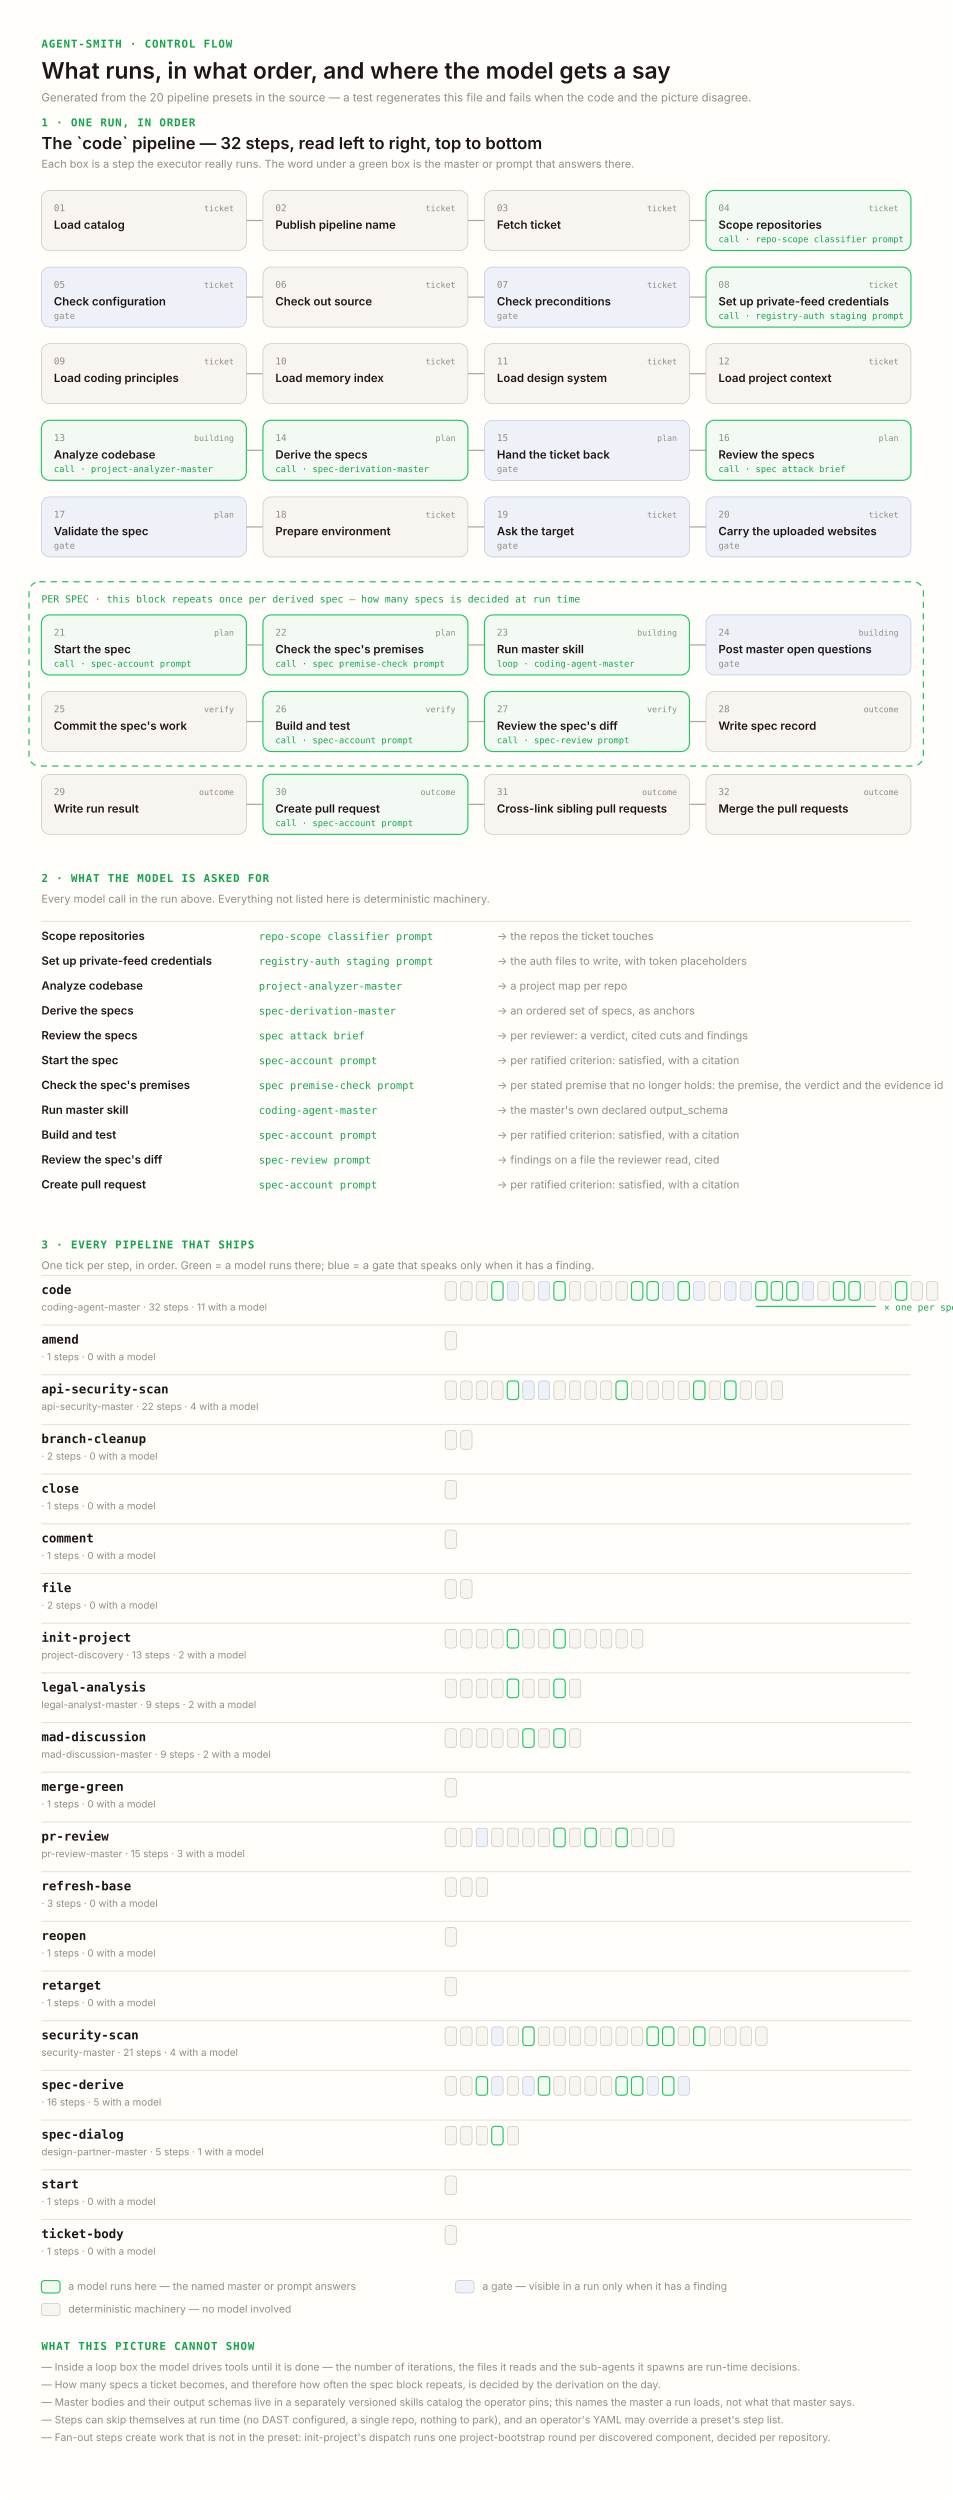
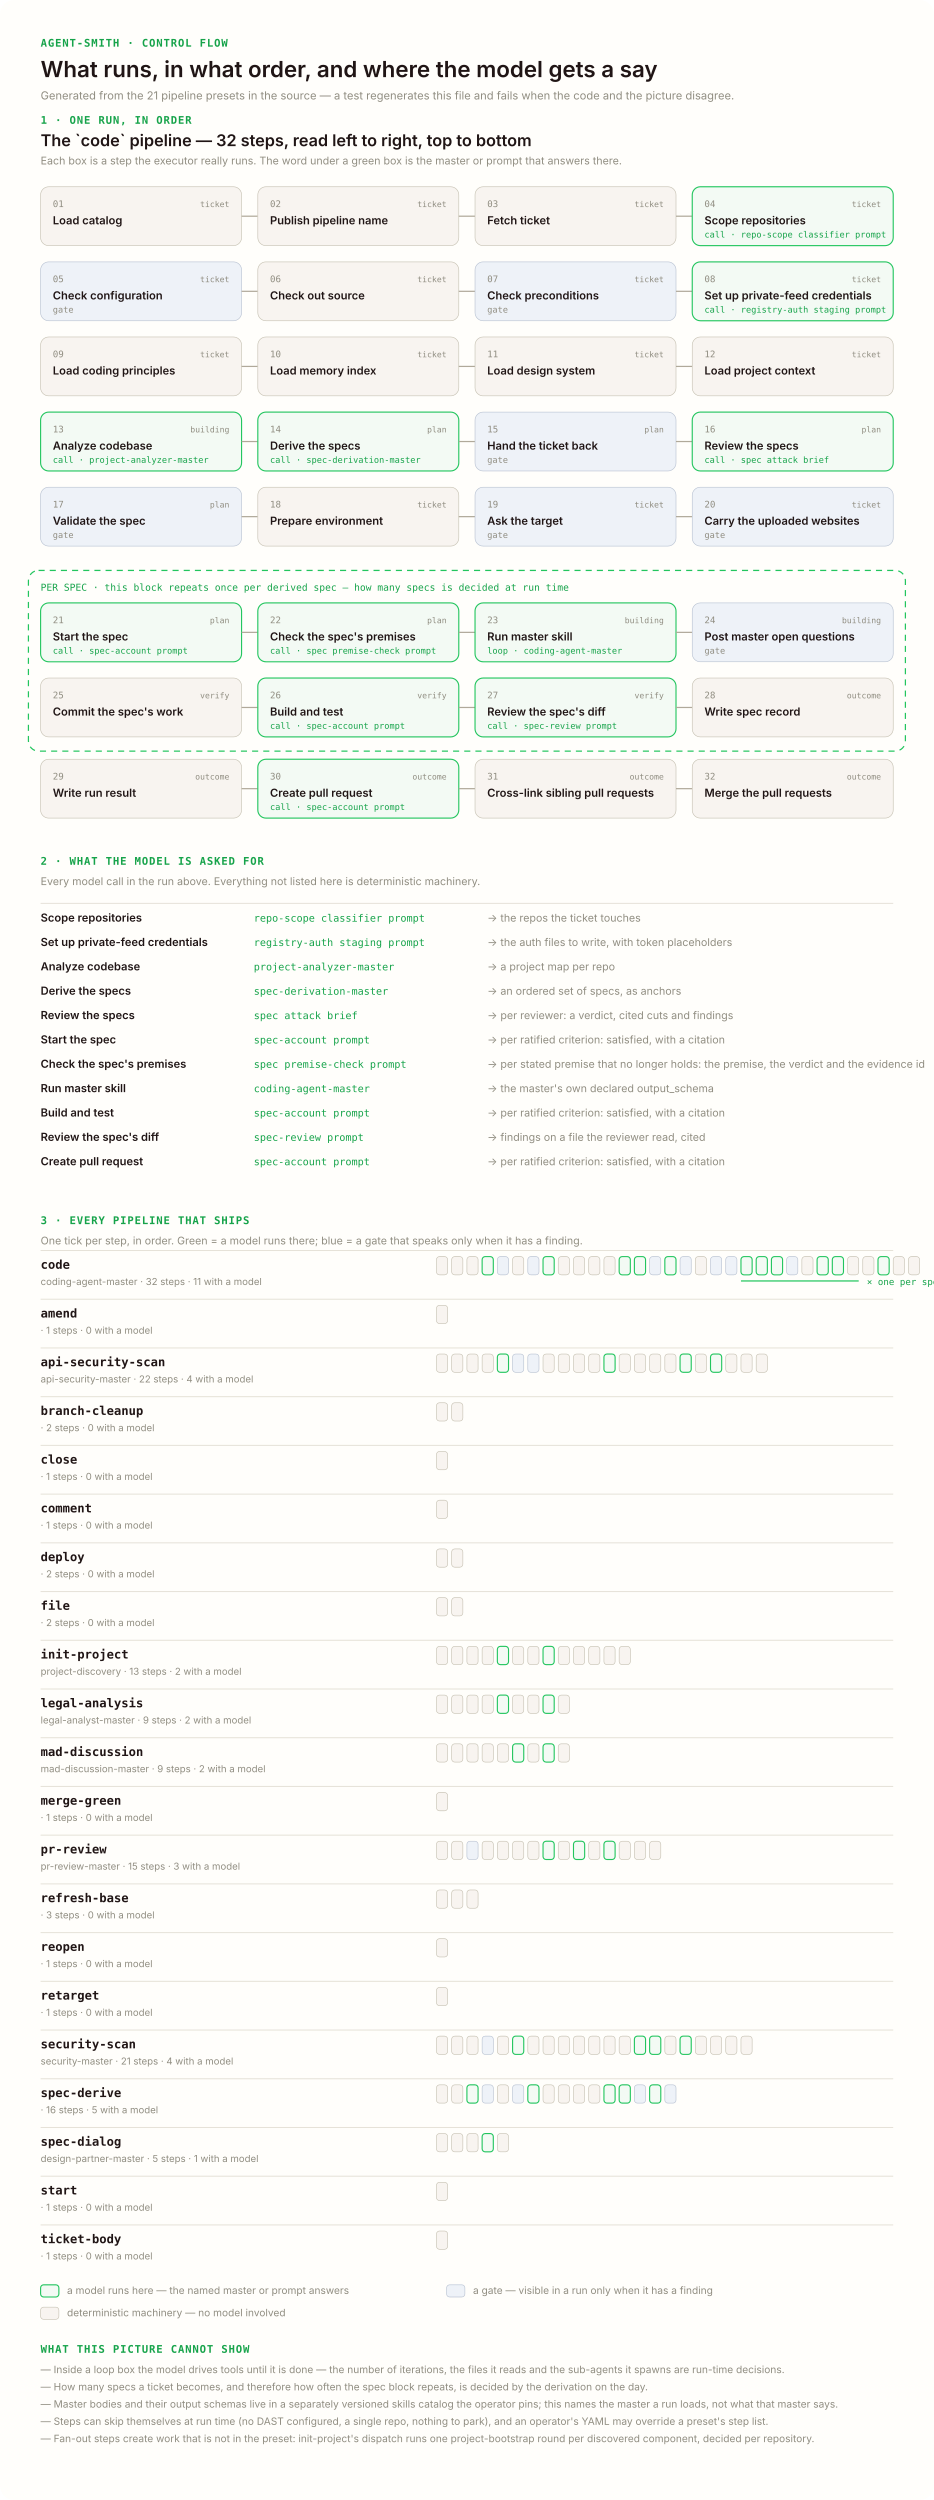
- <svg xmlns="http://www.w3.org/2000/svg" viewBox="0 0 920 2415" role="img" aria-labelledby="cf-title cf-desc">
+ <svg xmlns="http://www.w3.org/2000/svg" viewBox="0 0 920 2463" role="img" aria-labelledby="cf-title cf-desc">
  <style>
    .cf-bg        { fill: #fffefb; }
    .cf-surface   { fill: #f8f4f0; stroke: #c5c0b1; stroke-width: 0.6; }
    .cf-gate      { fill: #eef2f8; stroke: #b7c1d1; stroke-width: 0.6; }
    .cf-model     { fill: #f3faf4; stroke: #22c55e; stroke-width: 1.1; }
    .cf-block     { fill: none;    stroke: #22c55e; stroke-width: 1.2; stroke-dasharray: 6 5; }
    .cf-blockline { stroke: #22c55e; stroke-width: 1.2; }
    .cf-flow      { stroke: #b0a99a; stroke-width: 1.2; }
    .cf-rule      { stroke: #e6e2d8; stroke-width: 1; }
    .cf-text      { fill: #201515; font-family: 'Inter', system-ui, sans-serif; }
    .cf-mute      { fill: #8f8c80; font-family: 'Inter', system-ui, sans-serif; }
    .cf-mono      { fill: #201515; font-family: 'IBM Plex Mono', ui-monospace, monospace; }
    .cf-mono-mute { fill: #8f8c80; font-family: 'IBM Plex Mono', ui-monospace, monospace; }
    .cf-accent    { fill: #16a34a; font-family: 'IBM Plex Mono', ui-monospace, monospace; }
    .cf-tag       { fill: #16a34a; font-family: 'IBM Plex Mono', ui-monospace, monospace; letter-spacing: 0.8px; }
  </style>
-   <rect width="920" height="2415" rx="14" class="cf-bg" />
+   <rect width="920" height="2463" rx="14" class="cf-bg" />
  <text x="40" y="46" class="cf-tag" font-size="10.5" font-weight="600" text-anchor="start">AGENT-SMITH · CONTROL FLOW</text>
  <text x="40" y="76" class="cf-text" font-size="22" font-weight="600" text-anchor="start">What runs, in what order, and where the model gets a say</text>
-   <text x="40" y="98" class="cf-mute" font-size="11" font-weight="400" text-anchor="start">Generated from the 20 pipeline presets in the source — a test regenerates this file and fails when the code and the picture disagree.</text>
+   <text x="40" y="98" class="cf-mute" font-size="11" font-weight="400" text-anchor="start">Generated from the 21 pipeline presets in the source — a test regenerates this file and fails when the code and the picture disagree.</text>
  <text x="40" y="122" class="cf-tag" font-size="10.5" font-weight="600" text-anchor="start">1 · ONE RUN, IN ORDER</text>
  <text x="40" y="144" class="cf-text" font-size="16" font-weight="600" text-anchor="start">The `code` pipeline — 32 steps, read left to right, top to bottom</text>
  <text x="40" y="162" class="cf-mute" font-size="10.5" font-weight="400" text-anchor="start">Each box is a step the executor really runs. The word under a green box is the master or prompt that answers there.</text>
  <rect x="40" y="184" width="198" height="58" rx="8" class="cf-surface" />
  <text x="52" y="204" class="cf-mono-mute" font-size="9" font-weight="400" text-anchor="start">01</text>
  <text x="226" y="204" class="cf-mono-mute" font-size="8" font-weight="400" text-anchor="end">ticket</text>
  <text x="52" y="221" class="cf-text" font-size="11" font-weight="600" text-anchor="start">Load catalog</text>
  <line x1="238" y1="213" x2="254" y2="213" class="cf-flow" />
  <rect x="254" y="184" width="198" height="58" rx="8" class="cf-surface" />
  <text x="266" y="204" class="cf-mono-mute" font-size="9" font-weight="400" text-anchor="start">02</text>
  <text x="440" y="204" class="cf-mono-mute" font-size="8" font-weight="400" text-anchor="end">ticket</text>
  <text x="266" y="221" class="cf-text" font-size="11" font-weight="600" text-anchor="start">Publish pipeline name</text>
  <line x1="452" y1="213" x2="468" y2="213" class="cf-flow" />
  <rect x="468" y="184" width="198" height="58" rx="8" class="cf-surface" />
  <text x="480" y="204" class="cf-mono-mute" font-size="9" font-weight="400" text-anchor="start">03</text>
  <text x="654" y="204" class="cf-mono-mute" font-size="8" font-weight="400" text-anchor="end">ticket</text>
  <text x="480" y="221" class="cf-text" font-size="11" font-weight="600" text-anchor="start">Fetch ticket</text>
  <line x1="666" y1="213" x2="682" y2="213" class="cf-flow" />
  <rect x="682" y="184" width="198" height="58" rx="8" class="cf-model" />
  <text x="694" y="204" class="cf-mono-mute" font-size="9" font-weight="400" text-anchor="start">04</text>
  <text x="868" y="204" class="cf-mono-mute" font-size="8" font-weight="400" text-anchor="end">ticket</text>
  <text x="694" y="221" class="cf-text" font-size="11" font-weight="600" text-anchor="start">Scope repositories</text>
  <text x="694" y="234" class="cf-accent" font-size="8.5" font-weight="400" text-anchor="start">call · repo-scope classifier prompt</text>
  <rect x="40" y="258" width="198" height="58" rx="8" class="cf-gate" />
  <text x="52" y="278" class="cf-mono-mute" font-size="9" font-weight="400" text-anchor="start">05</text>
  <text x="226" y="278" class="cf-mono-mute" font-size="8" font-weight="400" text-anchor="end">ticket</text>
  <text x="52" y="295" class="cf-text" font-size="11" font-weight="600" text-anchor="start">Check configuration</text>
  <text x="52" y="308" class="cf-mono-mute" font-size="8.5" font-weight="400" text-anchor="start">gate</text>
  <line x1="238" y1="287" x2="254" y2="287" class="cf-flow" />
  <rect x="254" y="258" width="198" height="58" rx="8" class="cf-surface" />
  <text x="266" y="278" class="cf-mono-mute" font-size="9" font-weight="400" text-anchor="start">06</text>
  <text x="440" y="278" class="cf-mono-mute" font-size="8" font-weight="400" text-anchor="end">ticket</text>
  <text x="266" y="295" class="cf-text" font-size="11" font-weight="600" text-anchor="start">Check out source</text>
  <line x1="452" y1="287" x2="468" y2="287" class="cf-flow" />
  <rect x="468" y="258" width="198" height="58" rx="8" class="cf-gate" />
  <text x="480" y="278" class="cf-mono-mute" font-size="9" font-weight="400" text-anchor="start">07</text>
  <text x="654" y="278" class="cf-mono-mute" font-size="8" font-weight="400" text-anchor="end">ticket</text>
  <text x="480" y="295" class="cf-text" font-size="11" font-weight="600" text-anchor="start">Check preconditions</text>
  <text x="480" y="308" class="cf-mono-mute" font-size="8.5" font-weight="400" text-anchor="start">gate</text>
  <line x1="666" y1="287" x2="682" y2="287" class="cf-flow" />
  <rect x="682" y="258" width="198" height="58" rx="8" class="cf-model" />
  <text x="694" y="278" class="cf-mono-mute" font-size="9" font-weight="400" text-anchor="start">08</text>
  <text x="868" y="278" class="cf-mono-mute" font-size="8" font-weight="400" text-anchor="end">ticket</text>
  <text x="694" y="295" class="cf-text" font-size="11" font-weight="600" text-anchor="start">Set up private-feed credentials</text>
  <text x="694" y="308" class="cf-accent" font-size="8.5" font-weight="400" text-anchor="start">call · registry-auth staging prompt</text>
  <rect x="40" y="332" width="198" height="58" rx="8" class="cf-surface" />
  <text x="52" y="352" class="cf-mono-mute" font-size="9" font-weight="400" text-anchor="start">09</text>
  <text x="226" y="352" class="cf-mono-mute" font-size="8" font-weight="400" text-anchor="end">ticket</text>
  <text x="52" y="369" class="cf-text" font-size="11" font-weight="600" text-anchor="start">Load coding principles</text>
  <line x1="238" y1="361" x2="254" y2="361" class="cf-flow" />
  <rect x="254" y="332" width="198" height="58" rx="8" class="cf-surface" />
  <text x="266" y="352" class="cf-mono-mute" font-size="9" font-weight="400" text-anchor="start">10</text>
  <text x="440" y="352" class="cf-mono-mute" font-size="8" font-weight="400" text-anchor="end">ticket</text>
  <text x="266" y="369" class="cf-text" font-size="11" font-weight="600" text-anchor="start">Load memory index</text>
  <line x1="452" y1="361" x2="468" y2="361" class="cf-flow" />
  <rect x="468" y="332" width="198" height="58" rx="8" class="cf-surface" />
  <text x="480" y="352" class="cf-mono-mute" font-size="9" font-weight="400" text-anchor="start">11</text>
  <text x="654" y="352" class="cf-mono-mute" font-size="8" font-weight="400" text-anchor="end">ticket</text>
  <text x="480" y="369" class="cf-text" font-size="11" font-weight="600" text-anchor="start">Load design system</text>
  <line x1="666" y1="361" x2="682" y2="361" class="cf-flow" />
  <rect x="682" y="332" width="198" height="58" rx="8" class="cf-surface" />
  <text x="694" y="352" class="cf-mono-mute" font-size="9" font-weight="400" text-anchor="start">12</text>
  <text x="868" y="352" class="cf-mono-mute" font-size="8" font-weight="400" text-anchor="end">ticket</text>
  <text x="694" y="369" class="cf-text" font-size="11" font-weight="600" text-anchor="start">Load project context</text>
  <rect x="40" y="406" width="198" height="58" rx="8" class="cf-model" />
  <text x="52" y="426" class="cf-mono-mute" font-size="9" font-weight="400" text-anchor="start">13</text>
  <text x="226" y="426" class="cf-mono-mute" font-size="8" font-weight="400" text-anchor="end">building</text>
  <text x="52" y="443" class="cf-text" font-size="11" font-weight="600" text-anchor="start">Analyze codebase</text>
  <text x="52" y="456" class="cf-accent" font-size="8.5" font-weight="400" text-anchor="start">call · project-analyzer-master</text>
  <line x1="238" y1="435" x2="254" y2="435" class="cf-flow" />
  <rect x="254" y="406" width="198" height="58" rx="8" class="cf-model" />
  <text x="266" y="426" class="cf-mono-mute" font-size="9" font-weight="400" text-anchor="start">14</text>
  <text x="440" y="426" class="cf-mono-mute" font-size="8" font-weight="400" text-anchor="end">plan</text>
  <text x="266" y="443" class="cf-text" font-size="11" font-weight="600" text-anchor="start">Derive the specs</text>
  <text x="266" y="456" class="cf-accent" font-size="8.5" font-weight="400" text-anchor="start">call · spec-derivation-master</text>
  <line x1="452" y1="435" x2="468" y2="435" class="cf-flow" />
  <rect x="468" y="406" width="198" height="58" rx="8" class="cf-gate" />
  <text x="480" y="426" class="cf-mono-mute" font-size="9" font-weight="400" text-anchor="start">15</text>
  <text x="654" y="426" class="cf-mono-mute" font-size="8" font-weight="400" text-anchor="end">plan</text>
  <text x="480" y="443" class="cf-text" font-size="11" font-weight="600" text-anchor="start">Hand the ticket back</text>
  <text x="480" y="456" class="cf-mono-mute" font-size="8.5" font-weight="400" text-anchor="start">gate</text>
  <line x1="666" y1="435" x2="682" y2="435" class="cf-flow" />
  <rect x="682" y="406" width="198" height="58" rx="8" class="cf-model" />
  <text x="694" y="426" class="cf-mono-mute" font-size="9" font-weight="400" text-anchor="start">16</text>
  <text x="868" y="426" class="cf-mono-mute" font-size="8" font-weight="400" text-anchor="end">plan</text>
  <text x="694" y="443" class="cf-text" font-size="11" font-weight="600" text-anchor="start">Review the specs</text>
  <text x="694" y="456" class="cf-accent" font-size="8.5" font-weight="400" text-anchor="start">call · spec attack brief</text>
  <rect x="40" y="480" width="198" height="58" rx="8" class="cf-gate" />
  <text x="52" y="500" class="cf-mono-mute" font-size="9" font-weight="400" text-anchor="start">17</text>
  <text x="226" y="500" class="cf-mono-mute" font-size="8" font-weight="400" text-anchor="end">plan</text>
  <text x="52" y="517" class="cf-text" font-size="11" font-weight="600" text-anchor="start">Validate the spec</text>
  <text x="52" y="530" class="cf-mono-mute" font-size="8.5" font-weight="400" text-anchor="start">gate</text>
  <line x1="238" y1="509" x2="254" y2="509" class="cf-flow" />
  <rect x="254" y="480" width="198" height="58" rx="8" class="cf-surface" />
  <text x="266" y="500" class="cf-mono-mute" font-size="9" font-weight="400" text-anchor="start">18</text>
  <text x="440" y="500" class="cf-mono-mute" font-size="8" font-weight="400" text-anchor="end">ticket</text>
  <text x="266" y="517" class="cf-text" font-size="11" font-weight="600" text-anchor="start">Prepare environment</text>
  <line x1="452" y1="509" x2="468" y2="509" class="cf-flow" />
  <rect x="468" y="480" width="198" height="58" rx="8" class="cf-gate" />
  <text x="480" y="500" class="cf-mono-mute" font-size="9" font-weight="400" text-anchor="start">19</text>
  <text x="654" y="500" class="cf-mono-mute" font-size="8" font-weight="400" text-anchor="end">ticket</text>
  <text x="480" y="517" class="cf-text" font-size="11" font-weight="600" text-anchor="start">Ask the target</text>
  <text x="480" y="530" class="cf-mono-mute" font-size="8.5" font-weight="400" text-anchor="start">gate</text>
  <line x1="666" y1="509" x2="682" y2="509" class="cf-flow" />
  <rect x="682" y="480" width="198" height="58" rx="8" class="cf-gate" />
  <text x="694" y="500" class="cf-mono-mute" font-size="9" font-weight="400" text-anchor="start">20</text>
  <text x="868" y="500" class="cf-mono-mute" font-size="8" font-weight="400" text-anchor="end">ticket</text>
  <text x="694" y="517" class="cf-text" font-size="11" font-weight="600" text-anchor="start">Carry the uploaded websites</text>
  <text x="694" y="530" class="cf-mono-mute" font-size="8.5" font-weight="400" text-anchor="start">gate</text>
  <rect x="28" y="562" width="864" height="178" rx="10" class="cf-block" />
  <text x="40" y="582" class="cf-accent" font-size="9.5" font-weight="400" text-anchor="start">PER SPEC · this block repeats once per derived spec — how many specs is decided at run time</text>
  <rect x="40" y="594" width="198" height="58" rx="8" class="cf-model" />
  <text x="52" y="614" class="cf-mono-mute" font-size="9" font-weight="400" text-anchor="start">21</text>
  <text x="226" y="614" class="cf-mono-mute" font-size="8" font-weight="400" text-anchor="end">plan</text>
  <text x="52" y="631" class="cf-text" font-size="11" font-weight="600" text-anchor="start">Start the spec</text>
  <text x="52" y="644" class="cf-accent" font-size="8.5" font-weight="400" text-anchor="start">call · spec-account prompt</text>
  <line x1="238" y1="623" x2="254" y2="623" class="cf-flow" />
  <rect x="254" y="594" width="198" height="58" rx="8" class="cf-model" />
  <text x="266" y="614" class="cf-mono-mute" font-size="9" font-weight="400" text-anchor="start">22</text>
  <text x="440" y="614" class="cf-mono-mute" font-size="8" font-weight="400" text-anchor="end">plan</text>
  <text x="266" y="631" class="cf-text" font-size="11" font-weight="600" text-anchor="start">Check the spec's premises</text>
  <text x="266" y="644" class="cf-accent" font-size="8.5" font-weight="400" text-anchor="start">call · spec premise-check prompt</text>
  <line x1="452" y1="623" x2="468" y2="623" class="cf-flow" />
  <rect x="468" y="594" width="198" height="58" rx="8" class="cf-model" />
  <text x="480" y="614" class="cf-mono-mute" font-size="9" font-weight="400" text-anchor="start">23</text>
  <text x="654" y="614" class="cf-mono-mute" font-size="8" font-weight="400" text-anchor="end">building</text>
  <text x="480" y="631" class="cf-text" font-size="11" font-weight="600" text-anchor="start">Run master skill</text>
  <text x="480" y="644" class="cf-accent" font-size="8.5" font-weight="400" text-anchor="start">loop · coding-agent-master</text>
  <line x1="666" y1="623" x2="682" y2="623" class="cf-flow" />
  <rect x="682" y="594" width="198" height="58" rx="8" class="cf-gate" />
  <text x="694" y="614" class="cf-mono-mute" font-size="9" font-weight="400" text-anchor="start">24</text>
  <text x="868" y="614" class="cf-mono-mute" font-size="8" font-weight="400" text-anchor="end">building</text>
  <text x="694" y="631" class="cf-text" font-size="11" font-weight="600" text-anchor="start">Post master open questions</text>
  <text x="694" y="644" class="cf-mono-mute" font-size="8.5" font-weight="400" text-anchor="start">gate</text>
  <rect x="40" y="668" width="198" height="58" rx="8" class="cf-surface" />
  <text x="52" y="688" class="cf-mono-mute" font-size="9" font-weight="400" text-anchor="start">25</text>
  <text x="226" y="688" class="cf-mono-mute" font-size="8" font-weight="400" text-anchor="end">verify</text>
  <text x="52" y="705" class="cf-text" font-size="11" font-weight="600" text-anchor="start">Commit the spec's work</text>
  <line x1="238" y1="697" x2="254" y2="697" class="cf-flow" />
  <rect x="254" y="668" width="198" height="58" rx="8" class="cf-model" />
  <text x="266" y="688" class="cf-mono-mute" font-size="9" font-weight="400" text-anchor="start">26</text>
  <text x="440" y="688" class="cf-mono-mute" font-size="8" font-weight="400" text-anchor="end">verify</text>
  <text x="266" y="705" class="cf-text" font-size="11" font-weight="600" text-anchor="start">Build and test</text>
  <text x="266" y="718" class="cf-accent" font-size="8.5" font-weight="400" text-anchor="start">call · spec-account prompt</text>
  <line x1="452" y1="697" x2="468" y2="697" class="cf-flow" />
  <rect x="468" y="668" width="198" height="58" rx="8" class="cf-model" />
  <text x="480" y="688" class="cf-mono-mute" font-size="9" font-weight="400" text-anchor="start">27</text>
  <text x="654" y="688" class="cf-mono-mute" font-size="8" font-weight="400" text-anchor="end">verify</text>
  <text x="480" y="705" class="cf-text" font-size="11" font-weight="600" text-anchor="start">Review the spec's diff</text>
  <text x="480" y="718" class="cf-accent" font-size="8.5" font-weight="400" text-anchor="start">call · spec-review prompt</text>
  <line x1="666" y1="697" x2="682" y2="697" class="cf-flow" />
  <rect x="682" y="668" width="198" height="58" rx="8" class="cf-surface" />
  <text x="694" y="688" class="cf-mono-mute" font-size="9" font-weight="400" text-anchor="start">28</text>
  <text x="868" y="688" class="cf-mono-mute" font-size="8" font-weight="400" text-anchor="end">outcome</text>
  <text x="694" y="705" class="cf-text" font-size="11" font-weight="600" text-anchor="start">Write spec record</text>
  <rect x="40" y="748" width="198" height="58" rx="8" class="cf-surface" />
  <text x="52" y="768" class="cf-mono-mute" font-size="9" font-weight="400" text-anchor="start">29</text>
  <text x="226" y="768" class="cf-mono-mute" font-size="8" font-weight="400" text-anchor="end">outcome</text>
  <text x="52" y="785" class="cf-text" font-size="11" font-weight="600" text-anchor="start">Write run result</text>
  <line x1="238" y1="777" x2="254" y2="777" class="cf-flow" />
  <rect x="254" y="748" width="198" height="58" rx="8" class="cf-model" />
  <text x="266" y="768" class="cf-mono-mute" font-size="9" font-weight="400" text-anchor="start">30</text>
  <text x="440" y="768" class="cf-mono-mute" font-size="8" font-weight="400" text-anchor="end">outcome</text>
  <text x="266" y="785" class="cf-text" font-size="11" font-weight="600" text-anchor="start">Create pull request</text>
  <text x="266" y="798" class="cf-accent" font-size="8.5" font-weight="400" text-anchor="start">call · spec-account prompt</text>
  <line x1="452" y1="777" x2="468" y2="777" class="cf-flow" />
  <rect x="468" y="748" width="198" height="58" rx="8" class="cf-surface" />
  <text x="480" y="768" class="cf-mono-mute" font-size="9" font-weight="400" text-anchor="start">31</text>
  <text x="654" y="768" class="cf-mono-mute" font-size="8" font-weight="400" text-anchor="end">outcome</text>
  <text x="480" y="785" class="cf-text" font-size="11" font-weight="600" text-anchor="start">Cross-link sibling pull requests</text>
  <line x1="666" y1="777" x2="682" y2="777" class="cf-flow" />
  <rect x="682" y="748" width="198" height="58" rx="8" class="cf-surface" />
  <text x="694" y="768" class="cf-mono-mute" font-size="9" font-weight="400" text-anchor="start">32</text>
  <text x="868" y="768" class="cf-mono-mute" font-size="8" font-weight="400" text-anchor="end">outcome</text>
  <text x="694" y="785" class="cf-text" font-size="11" font-weight="600" text-anchor="start">Merge the pull requests</text>
  <text x="40" y="852" class="cf-tag" font-size="10.5" font-weight="600" text-anchor="start">2 · WHAT THE MODEL IS ASKED FOR</text>
  <text x="40" y="872" class="cf-mute" font-size="10.5" font-weight="400" text-anchor="start">Every model call in the run above. Everything not listed here is deterministic machinery.</text>
  <line x1="40" y1="890" x2="880" y2="890" class="cf-rule" />
  <text x="40" y="908" class="cf-text" font-size="11" font-weight="600" text-anchor="start">Scope repositories</text>
  <text x="250" y="908" class="cf-accent" font-size="10" font-weight="400" text-anchor="start">repo-scope classifier prompt</text>
  <text x="480" y="908" class="cf-mute" font-size="10.5" font-weight="400" text-anchor="start">→ the repos the ticket touches</text>
  <text x="40" y="932" class="cf-text" font-size="11" font-weight="600" text-anchor="start">Set up private-feed credentials</text>
  <text x="250" y="932" class="cf-accent" font-size="10" font-weight="400" text-anchor="start">registry-auth staging prompt</text>
  <text x="480" y="932" class="cf-mute" font-size="10.5" font-weight="400" text-anchor="start">→ the auth files to write, with token placeholders</text>
  <text x="40" y="956" class="cf-text" font-size="11" font-weight="600" text-anchor="start">Analyze codebase</text>
  <text x="250" y="956" class="cf-accent" font-size="10" font-weight="400" text-anchor="start">project-analyzer-master</text>
  <text x="480" y="956" class="cf-mute" font-size="10.5" font-weight="400" text-anchor="start">→ a project map per repo</text>
  <text x="40" y="980" class="cf-text" font-size="11" font-weight="600" text-anchor="start">Derive the specs</text>
  <text x="250" y="980" class="cf-accent" font-size="10" font-weight="400" text-anchor="start">spec-derivation-master</text>
  <text x="480" y="980" class="cf-mute" font-size="10.5" font-weight="400" text-anchor="start">→ an ordered set of specs, as anchors</text>
  <text x="40" y="1004" class="cf-text" font-size="11" font-weight="600" text-anchor="start">Review the specs</text>
  <text x="250" y="1004" class="cf-accent" font-size="10" font-weight="400" text-anchor="start">spec attack brief</text>
  <text x="480" y="1004" class="cf-mute" font-size="10.5" font-weight="400" text-anchor="start">→ per reviewer: a verdict, cited cuts and findings</text>
  <text x="40" y="1028" class="cf-text" font-size="11" font-weight="600" text-anchor="start">Start the spec</text>
  <text x="250" y="1028" class="cf-accent" font-size="10" font-weight="400" text-anchor="start">spec-account prompt</text>
  <text x="480" y="1028" class="cf-mute" font-size="10.5" font-weight="400" text-anchor="start">→ per ratified criterion: satisfied, with a citation</text>
  <text x="40" y="1052" class="cf-text" font-size="11" font-weight="600" text-anchor="start">Check the spec's premises</text>
  <text x="250" y="1052" class="cf-accent" font-size="10" font-weight="400" text-anchor="start">spec premise-check prompt</text>
  <text x="480" y="1052" class="cf-mute" font-size="10.5" font-weight="400" text-anchor="start">→ per stated premise that no longer holds: the premise, the verdict and the evidence id</text>
  <text x="40" y="1076" class="cf-text" font-size="11" font-weight="600" text-anchor="start">Run master skill</text>
  <text x="250" y="1076" class="cf-accent" font-size="10" font-weight="400" text-anchor="start">coding-agent-master</text>
  <text x="480" y="1076" class="cf-mute" font-size="10.5" font-weight="400" text-anchor="start">→ the master's own declared output_schema</text>
  <text x="40" y="1100" class="cf-text" font-size="11" font-weight="600" text-anchor="start">Build and test</text>
  <text x="250" y="1100" class="cf-accent" font-size="10" font-weight="400" text-anchor="start">spec-account prompt</text>
  <text x="480" y="1100" class="cf-mute" font-size="10.5" font-weight="400" text-anchor="start">→ per ratified criterion: satisfied, with a citation</text>
  <text x="40" y="1124" class="cf-text" font-size="11" font-weight="600" text-anchor="start">Review the spec's diff</text>
  <text x="250" y="1124" class="cf-accent" font-size="10" font-weight="400" text-anchor="start">spec-review prompt</text>
  <text x="480" y="1124" class="cf-mute" font-size="10.5" font-weight="400" text-anchor="start">→ findings on a file the reviewer read, cited</text>
  <text x="40" y="1148" class="cf-text" font-size="11" font-weight="600" text-anchor="start">Create pull request</text>
  <text x="250" y="1148" class="cf-accent" font-size="10" font-weight="400" text-anchor="start">spec-account prompt</text>
  <text x="480" y="1148" class="cf-mute" font-size="10.5" font-weight="400" text-anchor="start">→ per ratified criterion: satisfied, with a citation</text>
  <text x="40" y="1206" class="cf-tag" font-size="10.5" font-weight="600" text-anchor="start">3 · EVERY PIPELINE THAT SHIPS</text>
  <text x="40" y="1226" class="cf-mute" font-size="10.5" font-weight="400" text-anchor="start">One tick per step, in order. Green = a model runs there; blue = a gate that speaks only when it has a finding.</text>
  <line x1="40" y1="1232" x2="880" y2="1232" class="cf-rule" />
  <text x="40" y="1250" class="cf-mono" font-size="12" font-weight="600" text-anchor="start">code</text>
  <text x="40" y="1266" class="cf-mute" font-size="9.5" font-weight="400" text-anchor="start">coding-agent-master · 32 steps · 11 with a model</text>
  <rect x="430" y="1238" width="11" height="18" rx="3" class="cf-surface" />
  <rect x="445" y="1238" width="11" height="18" rx="3" class="cf-surface" />
  <rect x="460" y="1238" width="11" height="18" rx="3" class="cf-surface" />
  <rect x="475" y="1238" width="11" height="18" rx="3" class="cf-model" />
  <rect x="490" y="1238" width="11" height="18" rx="3" class="cf-gate" />
  <rect x="505" y="1238" width="11" height="18" rx="3" class="cf-surface" />
  <rect x="520" y="1238" width="11" height="18" rx="3" class="cf-gate" />
  <rect x="535" y="1238" width="11" height="18" rx="3" class="cf-model" />
  <rect x="550" y="1238" width="11" height="18" rx="3" class="cf-surface" />
  <rect x="565" y="1238" width="11" height="18" rx="3" class="cf-surface" />
  <rect x="580" y="1238" width="11" height="18" rx="3" class="cf-surface" />
  <rect x="595" y="1238" width="11" height="18" rx="3" class="cf-surface" />
  <rect x="610" y="1238" width="11" height="18" rx="3" class="cf-model" />
  <rect x="625" y="1238" width="11" height="18" rx="3" class="cf-model" />
  <rect x="640" y="1238" width="11" height="18" rx="3" class="cf-gate" />
  <rect x="655" y="1238" width="11" height="18" rx="3" class="cf-model" />
  <rect x="670" y="1238" width="11" height="18" rx="3" class="cf-gate" />
  <rect x="685" y="1238" width="11" height="18" rx="3" class="cf-surface" />
  <rect x="700" y="1238" width="11" height="18" rx="3" class="cf-gate" />
  <rect x="715" y="1238" width="11" height="18" rx="3" class="cf-gate" />
  <rect x="730" y="1238" width="11" height="18" rx="3" class="cf-model" />
  <rect x="745" y="1238" width="11" height="18" rx="3" class="cf-model" />
  <rect x="760" y="1238" width="11" height="18" rx="3" class="cf-model" />
  <rect x="775" y="1238" width="11" height="18" rx="3" class="cf-gate" />
  <rect x="790" y="1238" width="11" height="18" rx="3" class="cf-surface" />
  <rect x="805" y="1238" width="11" height="18" rx="3" class="cf-model" />
  <rect x="820" y="1238" width="11" height="18" rx="3" class="cf-model" />
  <rect x="835" y="1238" width="11" height="18" rx="3" class="cf-surface" />
  <rect x="850" y="1238" width="11" height="18" rx="3" class="cf-surface" />
  <rect x="865" y="1238" width="11" height="18" rx="3" class="cf-model" />
  <rect x="880" y="1238" width="11" height="18" rx="3" class="cf-surface" />
  <rect x="895" y="1238" width="11" height="18" rx="3" class="cf-surface" />
  <line x1="730" y1="1262" x2="846" y2="1262" class="cf-blockline" />
  <text x="854" y="1266" class="cf-accent" font-size="9" font-weight="400" text-anchor="start">× one per spec</text>
  <line x1="40" y1="1280" x2="880" y2="1280" class="cf-rule" />
  <text x="40" y="1298" class="cf-mono" font-size="12" font-weight="600" text-anchor="start">amend</text>
  <text x="40" y="1314" class="cf-mute" font-size="9.5" font-weight="400" text-anchor="start"> · 1 steps · 0 with a model</text>
  <rect x="430" y="1286" width="11" height="18" rx="3" class="cf-surface" />
  <line x1="40" y1="1328" x2="880" y2="1328" class="cf-rule" />
  <text x="40" y="1346" class="cf-mono" font-size="12" font-weight="600" text-anchor="start">api-security-scan</text>
  <text x="40" y="1362" class="cf-mute" font-size="9.5" font-weight="400" text-anchor="start">api-security-master · 22 steps · 4 with a model</text>
  <rect x="430" y="1334" width="11" height="18" rx="3" class="cf-surface" />
  <rect x="445" y="1334" width="11" height="18" rx="3" class="cf-surface" />
  <rect x="460" y="1334" width="11" height="18" rx="3" class="cf-surface" />
  <rect x="475" y="1334" width="11" height="18" rx="3" class="cf-surface" />
  <rect x="490" y="1334" width="11" height="18" rx="3" class="cf-model" />
  <rect x="505" y="1334" width="11" height="18" rx="3" class="cf-gate" />
  <rect x="520" y="1334" width="11" height="18" rx="3" class="cf-gate" />
  <rect x="535" y="1334" width="11" height="18" rx="3" class="cf-surface" />
  <rect x="550" y="1334" width="11" height="18" rx="3" class="cf-surface" />
  <rect x="565" y="1334" width="11" height="18" rx="3" class="cf-surface" />
  <rect x="580" y="1334" width="11" height="18" rx="3" class="cf-surface" />
  <rect x="595" y="1334" width="11" height="18" rx="3" class="cf-model" />
  <rect x="610" y="1334" width="11" height="18" rx="3" class="cf-surface" />
  <rect x="625" y="1334" width="11" height="18" rx="3" class="cf-surface" />
  <rect x="640" y="1334" width="11" height="18" rx="3" class="cf-surface" />
  <rect x="655" y="1334" width="11" height="18" rx="3" class="cf-surface" />
  <rect x="670" y="1334" width="11" height="18" rx="3" class="cf-model" />
  <rect x="685" y="1334" width="11" height="18" rx="3" class="cf-surface" />
  <rect x="700" y="1334" width="11" height="18" rx="3" class="cf-model" />
  <rect x="715" y="1334" width="11" height="18" rx="3" class="cf-surface" />
  <rect x="730" y="1334" width="11" height="18" rx="3" class="cf-surface" />
  <rect x="745" y="1334" width="11" height="18" rx="3" class="cf-surface" />
  <line x1="40" y1="1376" x2="880" y2="1376" class="cf-rule" />
  <text x="40" y="1394" class="cf-mono" font-size="12" font-weight="600" text-anchor="start">branch-cleanup</text>
  <text x="40" y="1410" class="cf-mute" font-size="9.5" font-weight="400" text-anchor="start"> · 2 steps · 0 with a model</text>
  <rect x="430" y="1382" width="11" height="18" rx="3" class="cf-surface" />
  <rect x="445" y="1382" width="11" height="18" rx="3" class="cf-surface" />
  <line x1="40" y1="1424" x2="880" y2="1424" class="cf-rule" />
  <text x="40" y="1442" class="cf-mono" font-size="12" font-weight="600" text-anchor="start">close</text>
  <text x="40" y="1458" class="cf-mute" font-size="9.5" font-weight="400" text-anchor="start"> · 1 steps · 0 with a model</text>
  <rect x="430" y="1430" width="11" height="18" rx="3" class="cf-surface" />
  <line x1="40" y1="1472" x2="880" y2="1472" class="cf-rule" />
  <text x="40" y="1490" class="cf-mono" font-size="12" font-weight="600" text-anchor="start">comment</text>
  <text x="40" y="1506" class="cf-mute" font-size="9.5" font-weight="400" text-anchor="start"> · 1 steps · 0 with a model</text>
  <rect x="430" y="1478" width="11" height="18" rx="3" class="cf-surface" />
  <line x1="40" y1="1520" x2="880" y2="1520" class="cf-rule" />
-   <text x="40" y="1538" class="cf-mono" font-size="12" font-weight="600" text-anchor="start">file</text>
+   <text x="40" y="1538" class="cf-mono" font-size="12" font-weight="600" text-anchor="start">deploy</text>
  <text x="40" y="1554" class="cf-mute" font-size="9.5" font-weight="400" text-anchor="start"> · 2 steps · 0 with a model</text>
  <rect x="430" y="1526" width="11" height="18" rx="3" class="cf-surface" />
  <rect x="445" y="1526" width="11" height="18" rx="3" class="cf-surface" />
  <line x1="40" y1="1568" x2="880" y2="1568" class="cf-rule" />
-   <text x="40" y="1586" class="cf-mono" font-size="12" font-weight="600" text-anchor="start">init-project</text>
-   <text x="40" y="1602" class="cf-mute" font-size="9.5" font-weight="400" text-anchor="start">project-discovery · 13 steps · 2 with a model</text>
+   <text x="40" y="1586" class="cf-mono" font-size="12" font-weight="600" text-anchor="start">file</text>
+   <text x="40" y="1602" class="cf-mute" font-size="9.5" font-weight="400" text-anchor="start"> · 2 steps · 0 with a model</text>
  <rect x="430" y="1574" width="11" height="18" rx="3" class="cf-surface" />
  <rect x="445" y="1574" width="11" height="18" rx="3" class="cf-surface" />
-   <rect x="460" y="1574" width="11" height="18" rx="3" class="cf-surface" />
-   <rect x="475" y="1574" width="11" height="18" rx="3" class="cf-surface" />
-   <rect x="490" y="1574" width="11" height="18" rx="3" class="cf-model" />
-   <rect x="505" y="1574" width="11" height="18" rx="3" class="cf-surface" />
-   <rect x="520" y="1574" width="11" height="18" rx="3" class="cf-surface" />
-   <rect x="535" y="1574" width="11" height="18" rx="3" class="cf-model" />
-   <rect x="550" y="1574" width="11" height="18" rx="3" class="cf-surface" />
-   <rect x="565" y="1574" width="11" height="18" rx="3" class="cf-surface" />
-   <rect x="580" y="1574" width="11" height="18" rx="3" class="cf-surface" />
-   <rect x="595" y="1574" width="11" height="18" rx="3" class="cf-surface" />
-   <rect x="610" y="1574" width="11" height="18" rx="3" class="cf-surface" />
  <line x1="40" y1="1616" x2="880" y2="1616" class="cf-rule" />
-   <text x="40" y="1634" class="cf-mono" font-size="12" font-weight="600" text-anchor="start">legal-analysis</text>
-   <text x="40" y="1650" class="cf-mute" font-size="9.5" font-weight="400" text-anchor="start">legal-analyst-master · 9 steps · 2 with a model</text>
+   <text x="40" y="1634" class="cf-mono" font-size="12" font-weight="600" text-anchor="start">init-project</text>
+   <text x="40" y="1650" class="cf-mute" font-size="9.5" font-weight="400" text-anchor="start">project-discovery · 13 steps · 2 with a model</text>
  <rect x="430" y="1622" width="11" height="18" rx="3" class="cf-surface" />
  <rect x="445" y="1622" width="11" height="18" rx="3" class="cf-surface" />
  <rect x="460" y="1622" width="11" height="18" rx="3" class="cf-surface" />
  <rect x="475" y="1622" width="11" height="18" rx="3" class="cf-surface" />
  <rect x="490" y="1622" width="11" height="18" rx="3" class="cf-model" />
  <rect x="505" y="1622" width="11" height="18" rx="3" class="cf-surface" />
  <rect x="520" y="1622" width="11" height="18" rx="3" class="cf-surface" />
  <rect x="535" y="1622" width="11" height="18" rx="3" class="cf-model" />
  <rect x="550" y="1622" width="11" height="18" rx="3" class="cf-surface" />
+   <rect x="565" y="1622" width="11" height="18" rx="3" class="cf-surface" />
+   <rect x="580" y="1622" width="11" height="18" rx="3" class="cf-surface" />
+   <rect x="595" y="1622" width="11" height="18" rx="3" class="cf-surface" />
+   <rect x="610" y="1622" width="11" height="18" rx="3" class="cf-surface" />
  <line x1="40" y1="1664" x2="880" y2="1664" class="cf-rule" />
-   <text x="40" y="1682" class="cf-mono" font-size="12" font-weight="600" text-anchor="start">mad-discussion</text>
-   <text x="40" y="1698" class="cf-mute" font-size="9.5" font-weight="400" text-anchor="start">mad-discussion-master · 9 steps · 2 with a model</text>
+   <text x="40" y="1682" class="cf-mono" font-size="12" font-weight="600" text-anchor="start">legal-analysis</text>
+   <text x="40" y="1698" class="cf-mute" font-size="9.5" font-weight="400" text-anchor="start">legal-analyst-master · 9 steps · 2 with a model</text>
  <rect x="430" y="1670" width="11" height="18" rx="3" class="cf-surface" />
  <rect x="445" y="1670" width="11" height="18" rx="3" class="cf-surface" />
  <rect x="460" y="1670" width="11" height="18" rx="3" class="cf-surface" />
  <rect x="475" y="1670" width="11" height="18" rx="3" class="cf-surface" />
-   <rect x="490" y="1670" width="11" height="18" rx="3" class="cf-surface" />
-   <rect x="505" y="1670" width="11" height="18" rx="3" class="cf-model" />
+   <rect x="490" y="1670" width="11" height="18" rx="3" class="cf-model" />
+   <rect x="505" y="1670" width="11" height="18" rx="3" class="cf-surface" />
  <rect x="520" y="1670" width="11" height="18" rx="3" class="cf-surface" />
  <rect x="535" y="1670" width="11" height="18" rx="3" class="cf-model" />
  <rect x="550" y="1670" width="11" height="18" rx="3" class="cf-surface" />
  <line x1="40" y1="1712" x2="880" y2="1712" class="cf-rule" />
-   <text x="40" y="1730" class="cf-mono" font-size="12" font-weight="600" text-anchor="start">merge-green</text>
-   <text x="40" y="1746" class="cf-mute" font-size="9.5" font-weight="400" text-anchor="start"> · 1 steps · 0 with a model</text>
+   <text x="40" y="1730" class="cf-mono" font-size="12" font-weight="600" text-anchor="start">mad-discussion</text>
+   <text x="40" y="1746" class="cf-mute" font-size="9.5" font-weight="400" text-anchor="start">mad-discussion-master · 9 steps · 2 with a model</text>
  <rect x="430" y="1718" width="11" height="18" rx="3" class="cf-surface" />
+   <rect x="445" y="1718" width="11" height="18" rx="3" class="cf-surface" />
+   <rect x="460" y="1718" width="11" height="18" rx="3" class="cf-surface" />
+   <rect x="475" y="1718" width="11" height="18" rx="3" class="cf-surface" />
+   <rect x="490" y="1718" width="11" height="18" rx="3" class="cf-surface" />
+   <rect x="505" y="1718" width="11" height="18" rx="3" class="cf-model" />
+   <rect x="520" y="1718" width="11" height="18" rx="3" class="cf-surface" />
+   <rect x="535" y="1718" width="11" height="18" rx="3" class="cf-model" />
+   <rect x="550" y="1718" width="11" height="18" rx="3" class="cf-surface" />
  <line x1="40" y1="1760" x2="880" y2="1760" class="cf-rule" />
-   <text x="40" y="1778" class="cf-mono" font-size="12" font-weight="600" text-anchor="start">pr-review</text>
-   <text x="40" y="1794" class="cf-mute" font-size="9.5" font-weight="400" text-anchor="start">pr-review-master · 15 steps · 3 with a model</text>
+   <text x="40" y="1778" class="cf-mono" font-size="12" font-weight="600" text-anchor="start">merge-green</text>
+   <text x="40" y="1794" class="cf-mute" font-size="9.5" font-weight="400" text-anchor="start"> · 1 steps · 0 with a model</text>
  <rect x="430" y="1766" width="11" height="18" rx="3" class="cf-surface" />
-   <rect x="445" y="1766" width="11" height="18" rx="3" class="cf-surface" />
-   <rect x="460" y="1766" width="11" height="18" rx="3" class="cf-gate" />
-   <rect x="475" y="1766" width="11" height="18" rx="3" class="cf-surface" />
-   <rect x="490" y="1766" width="11" height="18" rx="3" class="cf-surface" />
-   <rect x="505" y="1766" width="11" height="18" rx="3" class="cf-surface" />
-   <rect x="520" y="1766" width="11" height="18" rx="3" class="cf-surface" />
-   <rect x="535" y="1766" width="11" height="18" rx="3" class="cf-model" />
-   <rect x="550" y="1766" width="11" height="18" rx="3" class="cf-surface" />
-   <rect x="565" y="1766" width="11" height="18" rx="3" class="cf-model" />
-   <rect x="580" y="1766" width="11" height="18" rx="3" class="cf-surface" />
-   <rect x="595" y="1766" width="11" height="18" rx="3" class="cf-model" />
-   <rect x="610" y="1766" width="11" height="18" rx="3" class="cf-surface" />
-   <rect x="625" y="1766" width="11" height="18" rx="3" class="cf-surface" />
-   <rect x="640" y="1766" width="11" height="18" rx="3" class="cf-surface" />
  <line x1="40" y1="1808" x2="880" y2="1808" class="cf-rule" />
-   <text x="40" y="1826" class="cf-mono" font-size="12" font-weight="600" text-anchor="start">refresh-base</text>
-   <text x="40" y="1842" class="cf-mute" font-size="9.5" font-weight="400" text-anchor="start"> · 3 steps · 0 with a model</text>
+   <text x="40" y="1826" class="cf-mono" font-size="12" font-weight="600" text-anchor="start">pr-review</text>
+   <text x="40" y="1842" class="cf-mute" font-size="9.5" font-weight="400" text-anchor="start">pr-review-master · 15 steps · 3 with a model</text>
  <rect x="430" y="1814" width="11" height="18" rx="3" class="cf-surface" />
  <rect x="445" y="1814" width="11" height="18" rx="3" class="cf-surface" />
-   <rect x="460" y="1814" width="11" height="18" rx="3" class="cf-surface" />
+   <rect x="460" y="1814" width="11" height="18" rx="3" class="cf-gate" />
+   <rect x="475" y="1814" width="11" height="18" rx="3" class="cf-surface" />
+   <rect x="490" y="1814" width="11" height="18" rx="3" class="cf-surface" />
+   <rect x="505" y="1814" width="11" height="18" rx="3" class="cf-surface" />
+   <rect x="520" y="1814" width="11" height="18" rx="3" class="cf-surface" />
+   <rect x="535" y="1814" width="11" height="18" rx="3" class="cf-model" />
+   <rect x="550" y="1814" width="11" height="18" rx="3" class="cf-surface" />
+   <rect x="565" y="1814" width="11" height="18" rx="3" class="cf-model" />
+   <rect x="580" y="1814" width="11" height="18" rx="3" class="cf-surface" />
+   <rect x="595" y="1814" width="11" height="18" rx="3" class="cf-model" />
+   <rect x="610" y="1814" width="11" height="18" rx="3" class="cf-surface" />
+   <rect x="625" y="1814" width="11" height="18" rx="3" class="cf-surface" />
+   <rect x="640" y="1814" width="11" height="18" rx="3" class="cf-surface" />
  <line x1="40" y1="1856" x2="880" y2="1856" class="cf-rule" />
-   <text x="40" y="1874" class="cf-mono" font-size="12" font-weight="600" text-anchor="start">reopen</text>
-   <text x="40" y="1890" class="cf-mute" font-size="9.5" font-weight="400" text-anchor="start"> · 1 steps · 0 with a model</text>
+   <text x="40" y="1874" class="cf-mono" font-size="12" font-weight="600" text-anchor="start">refresh-base</text>
+   <text x="40" y="1890" class="cf-mute" font-size="9.5" font-weight="400" text-anchor="start"> · 3 steps · 0 with a model</text>
  <rect x="430" y="1862" width="11" height="18" rx="3" class="cf-surface" />
+   <rect x="445" y="1862" width="11" height="18" rx="3" class="cf-surface" />
+   <rect x="460" y="1862" width="11" height="18" rx="3" class="cf-surface" />
  <line x1="40" y1="1904" x2="880" y2="1904" class="cf-rule" />
-   <text x="40" y="1922" class="cf-mono" font-size="12" font-weight="600" text-anchor="start">retarget</text>
+   <text x="40" y="1922" class="cf-mono" font-size="12" font-weight="600" text-anchor="start">reopen</text>
  <text x="40" y="1938" class="cf-mute" font-size="9.5" font-weight="400" text-anchor="start"> · 1 steps · 0 with a model</text>
  <rect x="430" y="1910" width="11" height="18" rx="3" class="cf-surface" />
  <line x1="40" y1="1952" x2="880" y2="1952" class="cf-rule" />
-   <text x="40" y="1970" class="cf-mono" font-size="12" font-weight="600" text-anchor="start">security-scan</text>
-   <text x="40" y="1986" class="cf-mute" font-size="9.5" font-weight="400" text-anchor="start">security-master · 21 steps · 4 with a model</text>
+   <text x="40" y="1970" class="cf-mono" font-size="12" font-weight="600" text-anchor="start">retarget</text>
+   <text x="40" y="1986" class="cf-mute" font-size="9.5" font-weight="400" text-anchor="start"> · 1 steps · 0 with a model</text>
  <rect x="430" y="1958" width="11" height="18" rx="3" class="cf-surface" />
-   <rect x="445" y="1958" width="11" height="18" rx="3" class="cf-surface" />
-   <rect x="460" y="1958" width="11" height="18" rx="3" class="cf-surface" />
-   <rect x="475" y="1958" width="11" height="18" rx="3" class="cf-gate" />
-   <rect x="490" y="1958" width="11" height="18" rx="3" class="cf-surface" />
-   <rect x="505" y="1958" width="11" height="18" rx="3" class="cf-model" />
-   <rect x="520" y="1958" width="11" height="18" rx="3" class="cf-surface" />
-   <rect x="535" y="1958" width="11" height="18" rx="3" class="cf-surface" />
-   <rect x="550" y="1958" width="11" height="18" rx="3" class="cf-surface" />
-   <rect x="565" y="1958" width="11" height="18" rx="3" class="cf-surface" />
-   <rect x="580" y="1958" width="11" height="18" rx="3" class="cf-surface" />
-   <rect x="595" y="1958" width="11" height="18" rx="3" class="cf-surface" />
-   <rect x="610" y="1958" width="11" height="18" rx="3" class="cf-surface" />
-   <rect x="625" y="1958" width="11" height="18" rx="3" class="cf-model" />
-   <rect x="640" y="1958" width="11" height="18" rx="3" class="cf-model" />
-   <rect x="655" y="1958" width="11" height="18" rx="3" class="cf-surface" />
-   <rect x="670" y="1958" width="11" height="18" rx="3" class="cf-model" />
-   <rect x="685" y="1958" width="11" height="18" rx="3" class="cf-surface" />
-   <rect x="700" y="1958" width="11" height="18" rx="3" class="cf-surface" />
-   <rect x="715" y="1958" width="11" height="18" rx="3" class="cf-surface" />
-   <rect x="730" y="1958" width="11" height="18" rx="3" class="cf-surface" />
  <line x1="40" y1="2000" x2="880" y2="2000" class="cf-rule" />
-   <text x="40" y="2018" class="cf-mono" font-size="12" font-weight="600" text-anchor="start">spec-derive</text>
-   <text x="40" y="2034" class="cf-mute" font-size="9.5" font-weight="400" text-anchor="start"> · 16 steps · 5 with a model</text>
+   <text x="40" y="2018" class="cf-mono" font-size="12" font-weight="600" text-anchor="start">security-scan</text>
+   <text x="40" y="2034" class="cf-mute" font-size="9.5" font-weight="400" text-anchor="start">security-master · 21 steps · 4 with a model</text>
  <rect x="430" y="2006" width="11" height="18" rx="3" class="cf-surface" />
  <rect x="445" y="2006" width="11" height="18" rx="3" class="cf-surface" />
-   <rect x="460" y="2006" width="11" height="18" rx="3" class="cf-model" />
+   <rect x="460" y="2006" width="11" height="18" rx="3" class="cf-surface" />
  <rect x="475" y="2006" width="11" height="18" rx="3" class="cf-gate" />
  <rect x="490" y="2006" width="11" height="18" rx="3" class="cf-surface" />
-   <rect x="505" y="2006" width="11" height="18" rx="3" class="cf-gate" />
-   <rect x="520" y="2006" width="11" height="18" rx="3" class="cf-model" />
+   <rect x="505" y="2006" width="11" height="18" rx="3" class="cf-model" />
+   <rect x="520" y="2006" width="11" height="18" rx="3" class="cf-surface" />
  <rect x="535" y="2006" width="11" height="18" rx="3" class="cf-surface" />
  <rect x="550" y="2006" width="11" height="18" rx="3" class="cf-surface" />
  <rect x="565" y="2006" width="11" height="18" rx="3" class="cf-surface" />
  <rect x="580" y="2006" width="11" height="18" rx="3" class="cf-surface" />
-   <rect x="595" y="2006" width="11" height="18" rx="3" class="cf-model" />
-   <rect x="610" y="2006" width="11" height="18" rx="3" class="cf-model" />
-   <rect x="625" y="2006" width="11" height="18" rx="3" class="cf-gate" />
+   <rect x="595" y="2006" width="11" height="18" rx="3" class="cf-surface" />
+   <rect x="610" y="2006" width="11" height="18" rx="3" class="cf-surface" />
+   <rect x="625" y="2006" width="11" height="18" rx="3" class="cf-model" />
  <rect x="640" y="2006" width="11" height="18" rx="3" class="cf-model" />
-   <rect x="655" y="2006" width="11" height="18" rx="3" class="cf-gate" />
+   <rect x="655" y="2006" width="11" height="18" rx="3" class="cf-surface" />
+   <rect x="670" y="2006" width="11" height="18" rx="3" class="cf-model" />
+   <rect x="685" y="2006" width="11" height="18" rx="3" class="cf-surface" />
+   <rect x="700" y="2006" width="11" height="18" rx="3" class="cf-surface" />
+   <rect x="715" y="2006" width="11" height="18" rx="3" class="cf-surface" />
+   <rect x="730" y="2006" width="11" height="18" rx="3" class="cf-surface" />
  <line x1="40" y1="2048" x2="880" y2="2048" class="cf-rule" />
-   <text x="40" y="2066" class="cf-mono" font-size="12" font-weight="600" text-anchor="start">spec-dialog</text>
-   <text x="40" y="2082" class="cf-mute" font-size="9.5" font-weight="400" text-anchor="start">design-partner-master · 5 steps · 1 with a model</text>
+   <text x="40" y="2066" class="cf-mono" font-size="12" font-weight="600" text-anchor="start">spec-derive</text>
+   <text x="40" y="2082" class="cf-mute" font-size="9.5" font-weight="400" text-anchor="start"> · 16 steps · 5 with a model</text>
  <rect x="430" y="2054" width="11" height="18" rx="3" class="cf-surface" />
  <rect x="445" y="2054" width="11" height="18" rx="3" class="cf-surface" />
-   <rect x="460" y="2054" width="11" height="18" rx="3" class="cf-surface" />
-   <rect x="475" y="2054" width="11" height="18" rx="3" class="cf-model" />
+   <rect x="460" y="2054" width="11" height="18" rx="3" class="cf-model" />
+   <rect x="475" y="2054" width="11" height="18" rx="3" class="cf-gate" />
  <rect x="490" y="2054" width="11" height="18" rx="3" class="cf-surface" />
+   <rect x="505" y="2054" width="11" height="18" rx="3" class="cf-gate" />
+   <rect x="520" y="2054" width="11" height="18" rx="3" class="cf-model" />
+   <rect x="535" y="2054" width="11" height="18" rx="3" class="cf-surface" />
+   <rect x="550" y="2054" width="11" height="18" rx="3" class="cf-surface" />
+   <rect x="565" y="2054" width="11" height="18" rx="3" class="cf-surface" />
+   <rect x="580" y="2054" width="11" height="18" rx="3" class="cf-surface" />
+   <rect x="595" y="2054" width="11" height="18" rx="3" class="cf-model" />
+   <rect x="610" y="2054" width="11" height="18" rx="3" class="cf-model" />
+   <rect x="625" y="2054" width="11" height="18" rx="3" class="cf-gate" />
+   <rect x="640" y="2054" width="11" height="18" rx="3" class="cf-model" />
+   <rect x="655" y="2054" width="11" height="18" rx="3" class="cf-gate" />
  <line x1="40" y1="2096" x2="880" y2="2096" class="cf-rule" />
-   <text x="40" y="2114" class="cf-mono" font-size="12" font-weight="600" text-anchor="start">start</text>
-   <text x="40" y="2130" class="cf-mute" font-size="9.5" font-weight="400" text-anchor="start"> · 1 steps · 0 with a model</text>
+   <text x="40" y="2114" class="cf-mono" font-size="12" font-weight="600" text-anchor="start">spec-dialog</text>
+   <text x="40" y="2130" class="cf-mute" font-size="9.5" font-weight="400" text-anchor="start">design-partner-master · 5 steps · 1 with a model</text>
  <rect x="430" y="2102" width="11" height="18" rx="3" class="cf-surface" />
+   <rect x="445" y="2102" width="11" height="18" rx="3" class="cf-surface" />
+   <rect x="460" y="2102" width="11" height="18" rx="3" class="cf-surface" />
+   <rect x="475" y="2102" width="11" height="18" rx="3" class="cf-model" />
+   <rect x="490" y="2102" width="11" height="18" rx="3" class="cf-surface" />
  <line x1="40" y1="2144" x2="880" y2="2144" class="cf-rule" />
-   <text x="40" y="2162" class="cf-mono" font-size="12" font-weight="600" text-anchor="start">ticket-body</text>
+   <text x="40" y="2162" class="cf-mono" font-size="12" font-weight="600" text-anchor="start">start</text>
  <text x="40" y="2178" class="cf-mute" font-size="9.5" font-weight="400" text-anchor="start"> · 1 steps · 0 with a model</text>
  <rect x="430" y="2150" width="11" height="18" rx="3" class="cf-surface" />
-   <rect x="40" y="2203" width="18" height="12" rx="3" class="cf-model" />
-   <text x="66" y="2212" class="cf-mute" font-size="10" font-weight="400" text-anchor="start">a model runs here — the named master or prompt answers</text>
-   <rect x="440" y="2203" width="18" height="12" rx="3" class="cf-gate" />
-   <text x="466" y="2212" class="cf-mute" font-size="10" font-weight="400" text-anchor="start">a gate — visible in a run only when it has a finding</text>
-   <rect x="40" y="2225" width="18" height="12" rx="3" class="cf-surface" />
-   <text x="66" y="2234" class="cf-mute" font-size="10" font-weight="400" text-anchor="start">deterministic machinery — no model involved</text>
-   <text x="40" y="2270" class="cf-tag" font-size="10.5" font-weight="600" text-anchor="start">WHAT THIS PICTURE CANNOT SHOW</text>
-   <text x="40" y="2290" class="cf-mute" font-size="10" font-weight="400" text-anchor="start">— Inside a loop box the model drives tools until it is done — the number of iterations, the files it reads and the sub-agents it spawns are run-time decisions.</text>
-   <text x="40" y="2307" class="cf-mute" font-size="10" font-weight="400" text-anchor="start">— How many specs a ticket becomes, and therefore how often the spec block repeats, is decided by the derivation on the day.</text>
-   <text x="40" y="2324" class="cf-mute" font-size="10" font-weight="400" text-anchor="start">— Master bodies and their output schemas live in a separately versioned skills catalog the operator pins; this names the master a run loads, not what that master says.</text>
-   <text x="40" y="2341" class="cf-mute" font-size="10" font-weight="400" text-anchor="start">— Steps can skip themselves at run time (no DAST configured, a single repo, nothing to park), and an operator's YAML may override a preset's step list.</text>
-   <text x="40" y="2358" class="cf-mute" font-size="10" font-weight="400" text-anchor="start">— Fan-out steps create work that is not in the preset: init-project's dispatch runs one project-bootstrap round per discovered component, decided per repository.</text>
+   <line x1="40" y1="2192" x2="880" y2="2192" class="cf-rule" />
+   <text x="40" y="2210" class="cf-mono" font-size="12" font-weight="600" text-anchor="start">ticket-body</text>
+   <text x="40" y="2226" class="cf-mute" font-size="9.5" font-weight="400" text-anchor="start"> · 1 steps · 0 with a model</text>
+   <rect x="430" y="2198" width="11" height="18" rx="3" class="cf-surface" />
+   <rect x="40" y="2251" width="18" height="12" rx="3" class="cf-model" />
+   <text x="66" y="2260" class="cf-mute" font-size="10" font-weight="400" text-anchor="start">a model runs here — the named master or prompt answers</text>
+   <rect x="440" y="2251" width="18" height="12" rx="3" class="cf-gate" />
+   <text x="466" y="2260" class="cf-mute" font-size="10" font-weight="400" text-anchor="start">a gate — visible in a run only when it has a finding</text>
+   <rect x="40" y="2273" width="18" height="12" rx="3" class="cf-surface" />
+   <text x="66" y="2282" class="cf-mute" font-size="10" font-weight="400" text-anchor="start">deterministic machinery — no model involved</text>
+   <text x="40" y="2318" class="cf-tag" font-size="10.5" font-weight="600" text-anchor="start">WHAT THIS PICTURE CANNOT SHOW</text>
+   <text x="40" y="2338" class="cf-mute" font-size="10" font-weight="400" text-anchor="start">— Inside a loop box the model drives tools until it is done — the number of iterations, the files it reads and the sub-agents it spawns are run-time decisions.</text>
+   <text x="40" y="2355" class="cf-mute" font-size="10" font-weight="400" text-anchor="start">— How many specs a ticket becomes, and therefore how often the spec block repeats, is decided by the derivation on the day.</text>
+   <text x="40" y="2372" class="cf-mute" font-size="10" font-weight="400" text-anchor="start">— Master bodies and their output schemas live in a separately versioned skills catalog the operator pins; this names the master a run loads, not what that master says.</text>
+   <text x="40" y="2389" class="cf-mute" font-size="10" font-weight="400" text-anchor="start">— Steps can skip themselves at run time (no DAST configured, a single repo, nothing to park), and an operator's YAML may override a preset's step list.</text>
+   <text x="40" y="2406" class="cf-mute" font-size="10" font-weight="400" text-anchor="start">— Fan-out steps create work that is not in the preset: init-project's dispatch runs one project-bootstrap round per discovered component, decided per repository.</text>
</svg>
